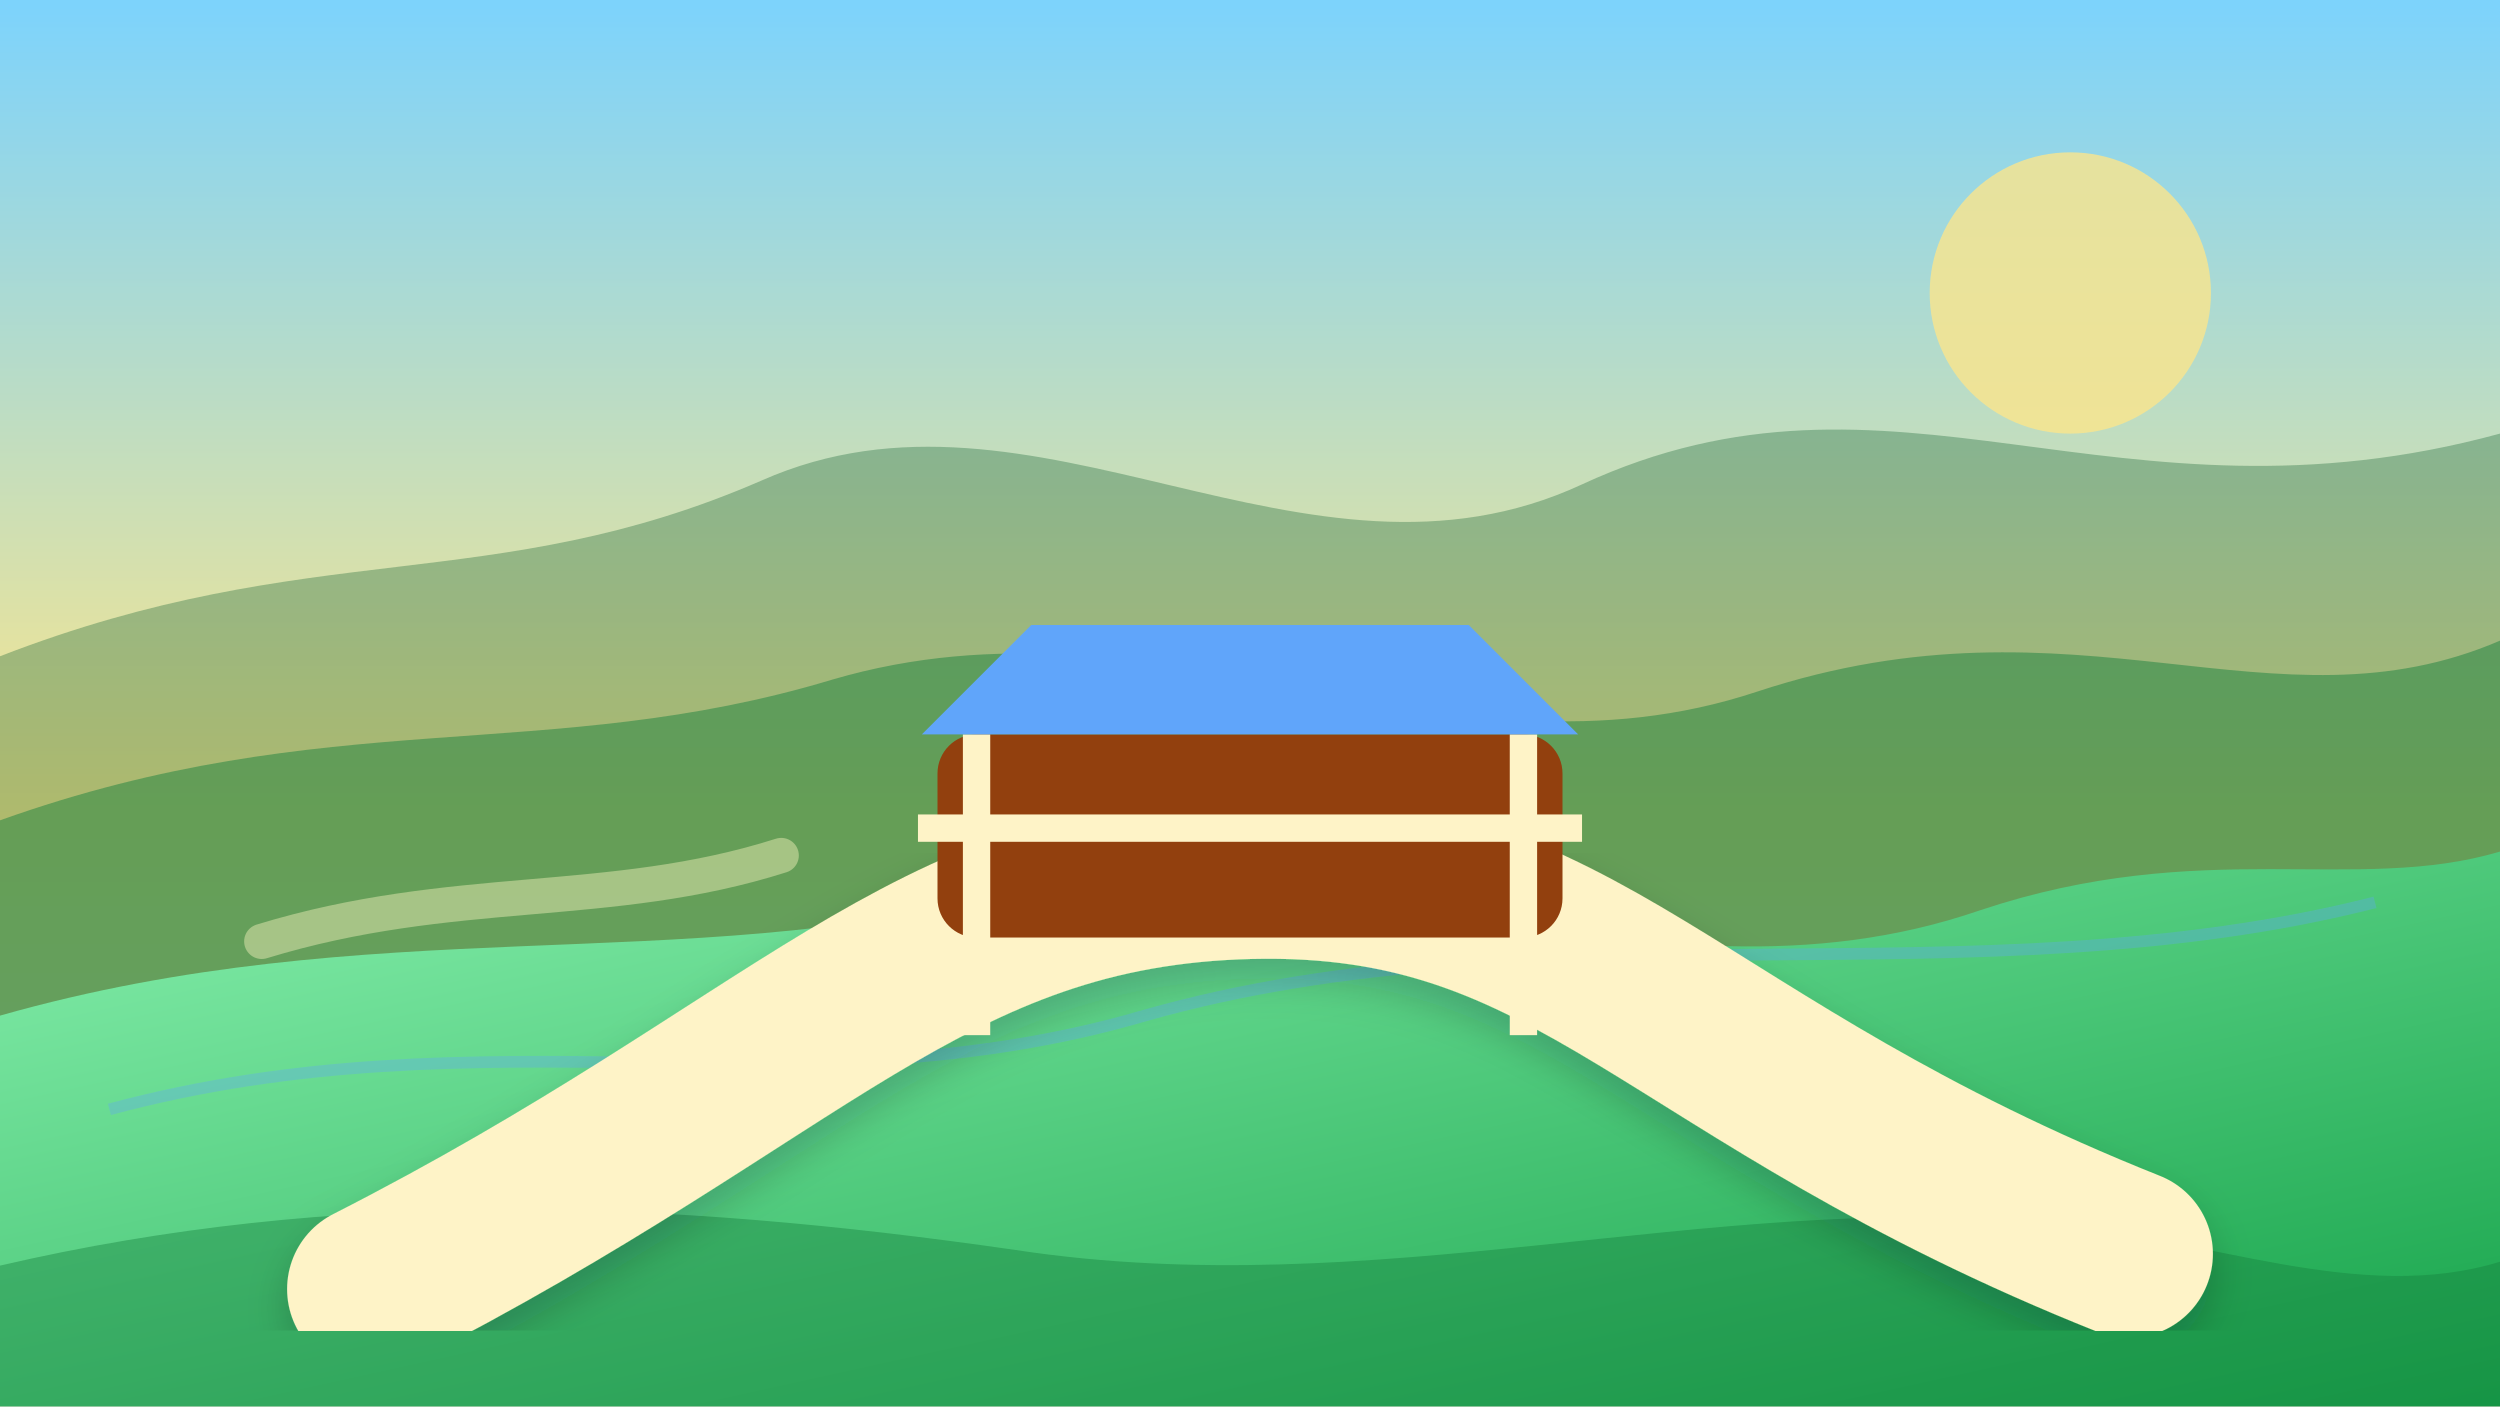
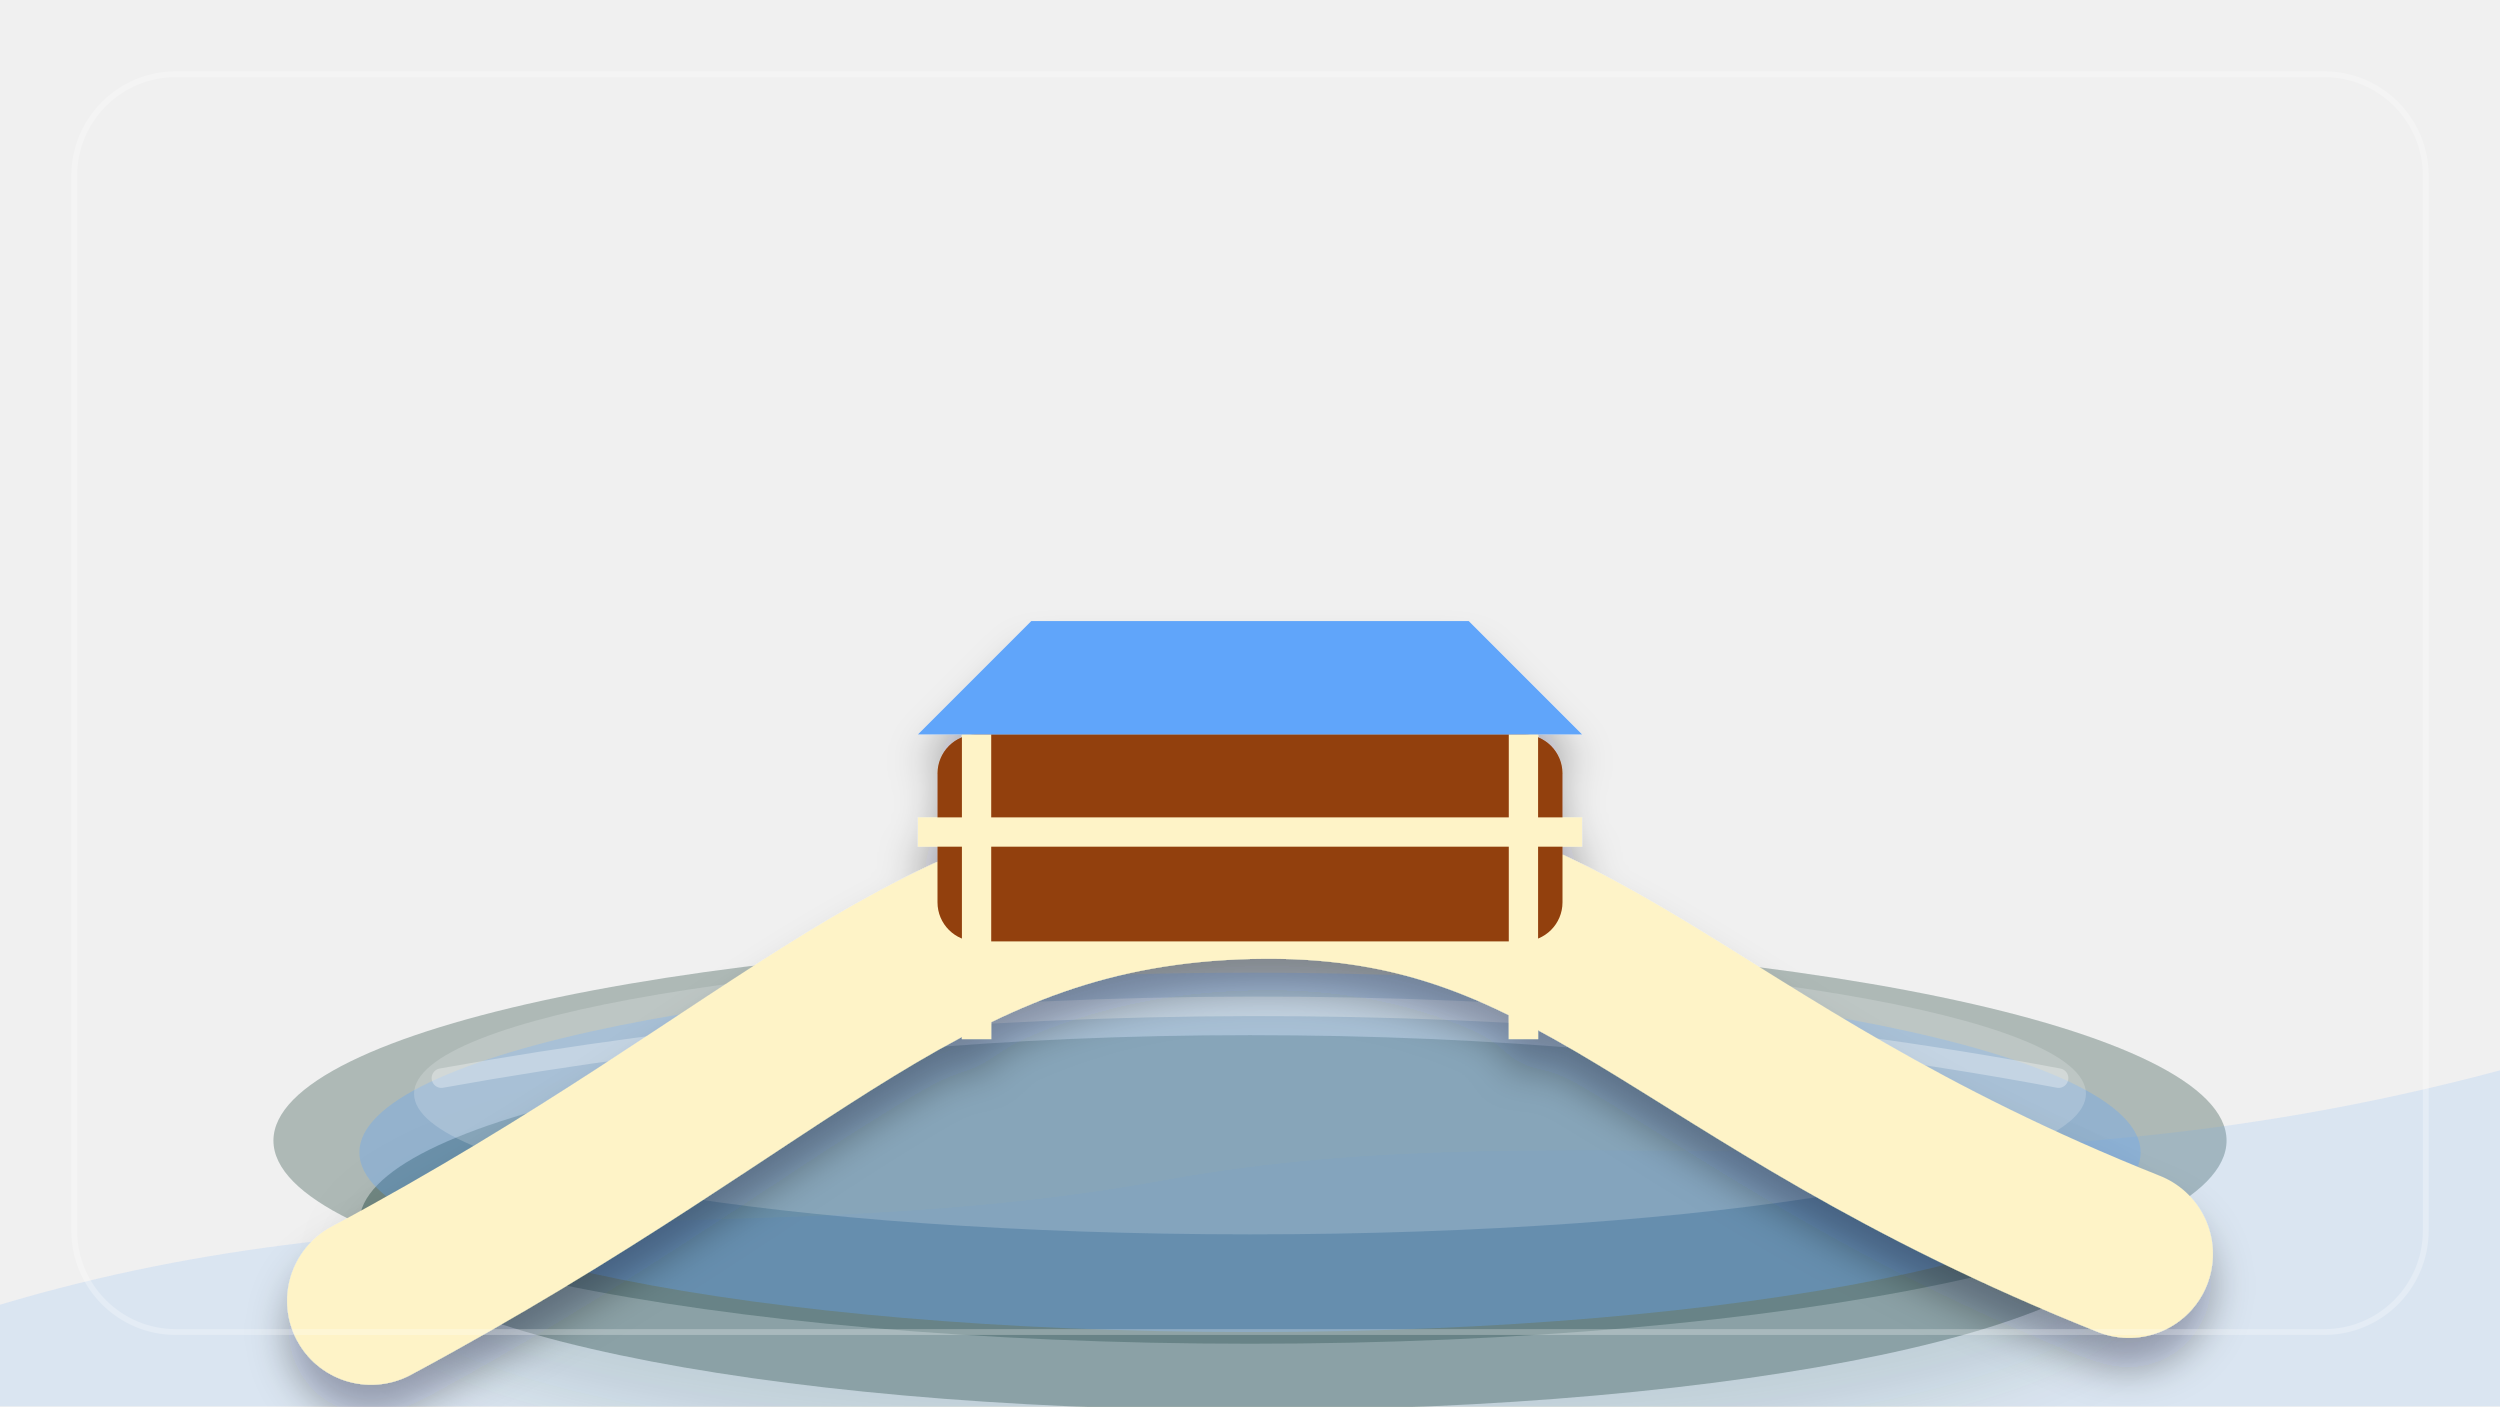
- <svg xmlns="http://www.w3.org/2000/svg" viewBox="0 0 1280 720" role="img" aria-label="trail_lookout marketplace preview">
+ <svg xmlns="http://www.w3.org/2000/svg" viewBox="0 0 1280 720" role="img" aria-label="trail_lookout marketplace render">
  <defs>
-     <linearGradient id="sky" x1="0" x2="0" y1="0" y2="1">
-       <stop offset="0%" stop-color="#7dd3fc" />
-       <stop offset="58%" stop-color="#fde68a" />
-       <stop offset="100%" stop-color="#fef3c7" />
+     <linearGradient id="glass" x1="0" x2="1" y1="0" y2="1">
+       <stop offset="0" stop-color="#f8fafc" stop-opacity="0.95" />
+       <stop offset="0.52" stop-color="#60a5fa" stop-opacity="0.42" />
+       <stop offset="1" stop-color="#0f172a" stop-opacity="0.18" />
    </linearGradient>
-     <linearGradient id="grass" x1="0" x2="1" y1="0" y2="1">
-       <stop offset="0%" stop-color="#86efac" />
-       <stop offset="100%" stop-color="#16a34a" />
+     <linearGradient id="gold" x1="0" x2="1" y1="0" y2="1">
+       <stop offset="0" stop-color="#fff7ad" />
+       <stop offset="0.48" stop-color="#facc15" />
+       <stop offset="1" stop-color="#a16207" />
    </linearGradient>
-     <filter id="soft" x="-10%" y="-10%" width="120%" height="120%">
-       <feDropShadow dx="0" dy="10" stdDeviation="10" flood-color="#0f172a" flood-opacity="0.2" />
+     <linearGradient id="stone" x1="0" x2="1" y1="0" y2="1">
+       <stop offset="0" stop-color="#f8fafc" />
+       <stop offset="0.5" stop-color="#cbd5e1" />
+       <stop offset="1" stop-color="#64748b" />
+     </linearGradient>
+     <linearGradient id="wood" x1="0" x2="1" y1="0" y2="1">
+       <stop offset="0" stop-color="#f59e0b" />
+       <stop offset="0.5" stop-color="#a16207" />
+       <stop offset="1" stop-color="#451a03" />
+     </linearGradient>
+     <radialGradient id="water" cx="50%" cy="38%" r="64%">
+       <stop offset="0" stop-color="#ecfeff" />
+       <stop offset="0.46" stop-color="#60a5fa" />
+       <stop offset="1" stop-color="#0369a1" />
+     </radialGradient>
+     <filter id="shadow" x="-40%" y="-40%" width="180%" height="180%">
+       <feDropShadow dx="0" dy="24" stdDeviation="18" flood-color="#052e16" flood-opacity="0.34" />
    </filter>
-     <filter id="glow" x="-40%" y="-40%" width="180%" height="180%">
-       <feGaussianBlur stdDeviation="6" result="blur" />
+     <filter id="lift" x="-25%" y="-30%" width="150%" height="170%">
+       <feDropShadow dx="0" dy="16" stdDeviation="10" flood-color="#020617" flood-opacity="0.32" />
+     </filter>
+     <filter id="glow" x="-70%" y="-70%" width="240%" height="240%">
+       <feGaussianBlur stdDeviation="10" result="blur" />
      <feMerge>
        <feMergeNode in="blur" />
        <feMergeNode in="SourceGraphic" />
      </feMerge>
    </filter>
  </defs>
-   <rect width="1280" height="720" fill="url(#sky)" />
-   <circle cx="1060" cy="150" r="72" fill="#fde68a" opacity="0.78" />
-   <path d="M0 336 C160 274 252 306 390 246 C530 184 668 314 810 248 C970 174 1082 276 1280 222 L1280 720 L0 720 Z" fill="#166534" opacity="0.34" />
-   <path d="M0 420 C168 360 280 392 426 348 C596 298 738 408 900 354 C1064 300 1164 378 1280 328 L1280 720 L0 720 Z" fill="#15803d" opacity="0.48" />
-   <path d="M0 520 C190 466 350 500 512 458 C674 418 840 526 1014 466 C1128 428 1206 458 1280 436 L1280 720 L0 720 Z" fill="url(#grass)" />
-   <path d="M0 648 C172 608 340 614 520 640 C704 668 876 610 1046 626 C1132 634 1208 668 1280 646 L1280 720 L0 720 Z" fill="#15803d" opacity="0.42" />
-   <path d="M134 482 C232 452 312 466 400 438" stroke="#fef9c3" stroke-width="18" stroke-linecap="round" opacity="0.42" />
-   <path d="M56 568 C250 516 408 572 586 520 C790 462 1012 514 1216 462" fill="none" stroke="#60a5fa" stroke-width="6" opacity="0.32" />
-   <path d="M190 660 C410 548 474 452 640 448 C810 444 854 548 1090 642" fill="none" stroke="#fef3c7" stroke-width="86" stroke-linecap="round" filter="url(#soft)" />
-   <rect x="480" y="376" width="320" height="104" rx="20" fill="#92400e" />
-   <path d="M500 376 L500 530 M780 376 L780 530 M470 424 L810 424" stroke="#fef3c7" stroke-width="14" />
-   <path d="M528 320 L752 320 L808 376 L472 376 Z" fill="#60a5fa" />
+   <rect width="1280" height="720" fill="#ffffff" opacity="0.02" />
+   <ellipse cx="640" cy="584" rx="500" ry="104" fill="#022c22" opacity="0.28" />
+   <path d="M0 668 C214 604 392 642 598 604 C808 566 1004 622 1280 548 L1280 720 L0 720 Z" fill="#60a5fa" opacity="0.15" />
+   <ellipse cx="640" cy="626" rx="456" ry="96" fill="#022c22" opacity="0.36" filter="url(#shadow)" />
+   <ellipse cx="640" cy="590" rx="456" ry="92" fill="#60a5fa" opacity="0.34" />
+   <ellipse cx="640" cy="560" rx="428" ry="72" fill="#f8fafc" opacity="0.2" />
+   <path d="M226 552 C492 504 788 502 1054 552" fill="none" stroke="#ffffff" stroke-width="10" opacity="0.32" stroke-linecap="round" />
+   <g filter="url(#lift)">
+     <path d="M190 666 C410 548 474 452 640 448 C810 444 854 548 1090 642" fill="none" stroke="#fef3c7" stroke-width="86" stroke-linecap="round" />
+     <rect x="480" y="376" width="320" height="106" rx="20" fill="#92400e" />
+     <path d="M500 376 L500 532 M780 376 L780 532 M470 426 L810 426" stroke="#fef3c7" stroke-width="15" />
+     <path d="M528 318 L752 318 L810 376 L470 376 Z" fill="#60a5fa" />
+   </g>
+   <rect x="38" y="38" width="1204" height="644" rx="52" fill="none" stroke="#ffffff" stroke-opacity="0.26" stroke-width="3" />
</svg>
